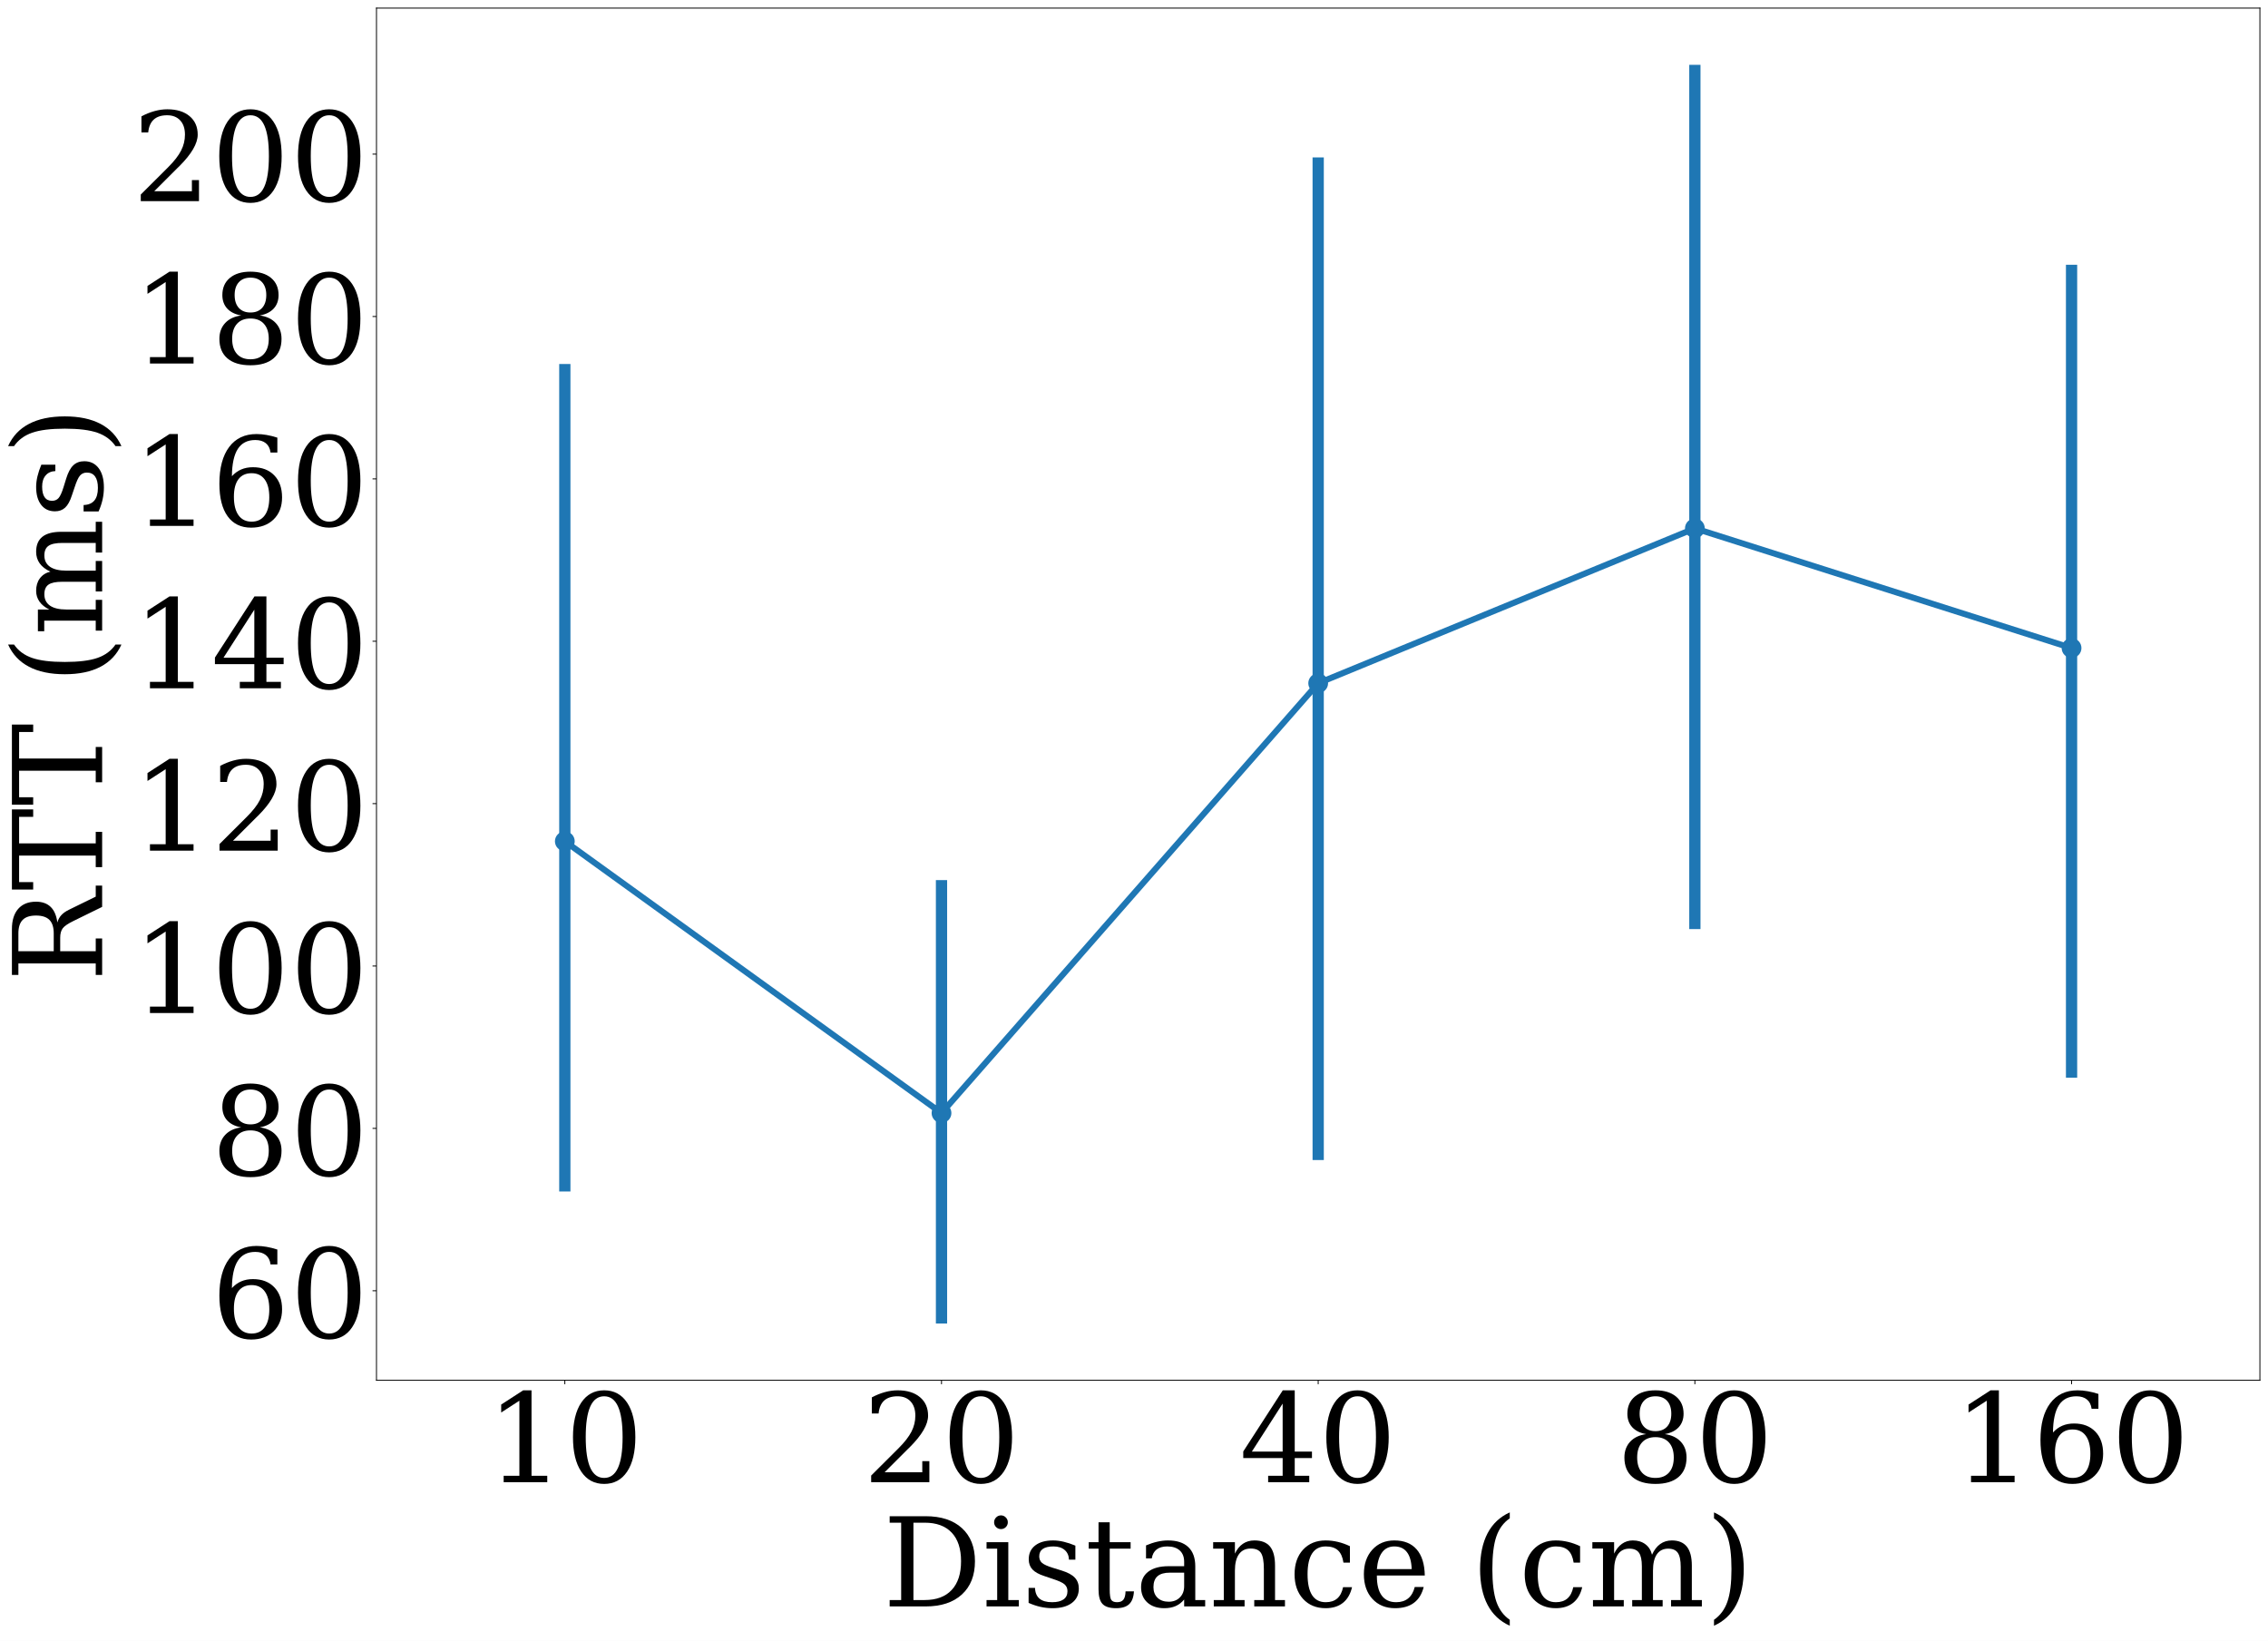
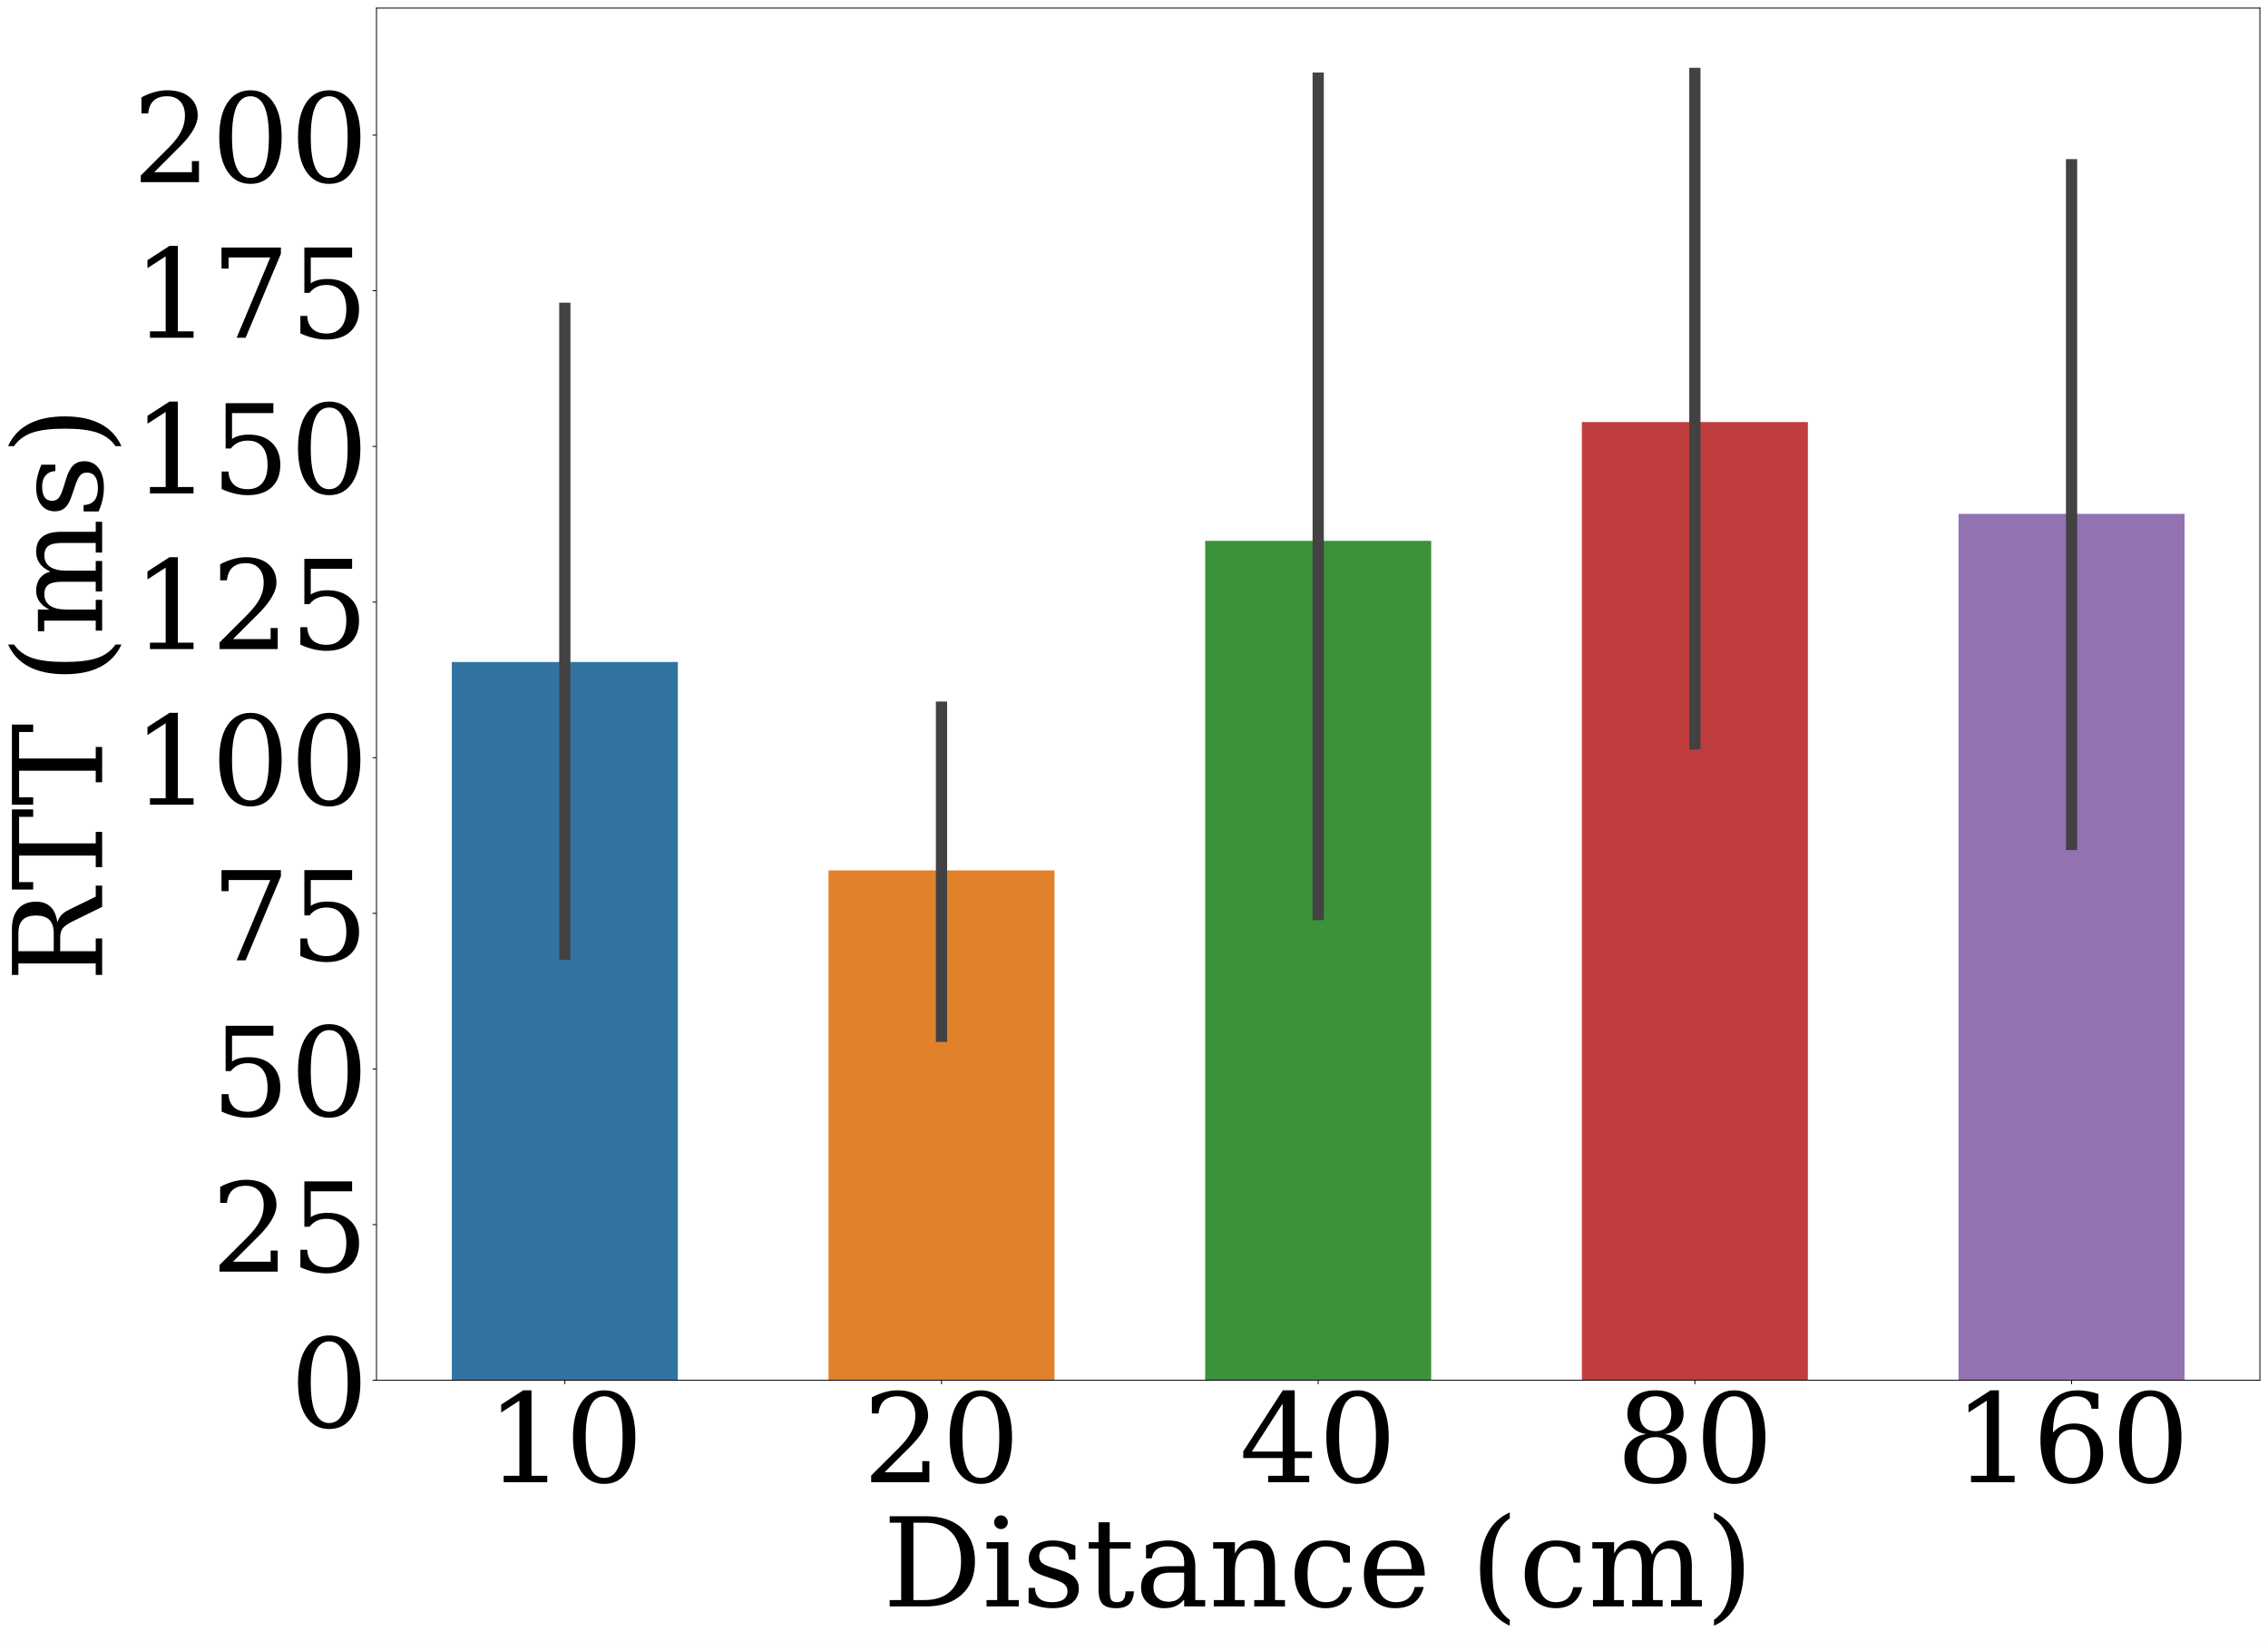
<svg xmlns="http://www.w3.org/2000/svg" xmlns:xlink="http://www.w3.org/1999/xlink" width="2015.822pt" height="1457.999pt" viewBox="0 0 2015.822 1457.999" version="1.1">
  <defs>
    <style type="text/css">*{stroke-linejoin: round; stroke-linecap: butt}</style>
  </defs>
  <g id="figure_1">
    <g id="patch_1">
      <path d="M 0 1457.999  L 2015.822 1457.999  L 2015.822 0  L 0 0  z " style="fill: #ffffff; stroke: #ffffff; stroke-linejoin: miter" />
    </g>
    <g id="axes_1">
      <g id="patch_2">
        <path d="M 334.622 1226.88  L 2008.622 1226.88  L 2008.622 7.2  L 334.622 7.2  z " style="fill: #ffffff" />
      </g>
-       <g id="PathCollection_1">
-         <defs>
-           <path id="C0_0_0600c26ce0" d="M 0 6.768  C 1.795 6.768 3.516 6.055 4.786 4.786  C 6.055 3.516 6.768 1.795 6.768 -0  C 6.768 -1.795 6.055 -3.516 4.786 -4.786  C 3.516 -6.055 1.795 -6.768 0 -6.768  C -1.795 -6.768 -3.516 -6.055 -4.786 -4.786  C -6.055 -3.516 -6.768 -1.795 -6.768 0  C -6.768 1.795 -6.055 3.516 -4.786 4.786  C -3.516 6.055 -1.795 6.768 0 6.768  z " />
-         </defs>
-         <g clip-path="url(#pb59530233f)">
-           <use xlink:href="#C0_0_0600c26ce0" x="502.022" y="747.794" style="fill: #1f77b4; stroke: #1f77b4; stroke-width: 4.05" />
-         </g>
-         <g clip-path="url(#pb59530233f)">
-           <use xlink:href="#C0_0_0600c26ce0" x="836.822" y="989.376" style="fill: #1f77b4; stroke: #1f77b4; stroke-width: 4.05" />
-         </g>
-         <g clip-path="url(#pb59530233f)">
-           <use xlink:href="#C0_0_0600c26ce0" x="1171.622" y="607.295" style="fill: #1f77b4; stroke: #1f77b4; stroke-width: 4.05" />
-         </g>
-         <g clip-path="url(#pb59530233f)">
-           <use xlink:href="#C0_0_0600c26ce0" x="1506.422" y="469.629" style="fill: #1f77b4; stroke: #1f77b4; stroke-width: 4.05" />
-         </g>
-         <g clip-path="url(#pb59530233f)">
-           <use xlink:href="#C0_0_0600c26ce0" x="1841.222" y="576.032" style="fill: #1f77b4; stroke: #1f77b4; stroke-width: 4.05" />
-         </g>
+       <g id="patch_3">
+         <path d="M 401.582 1226.88  L 602.462 1226.88  L 602.462 588.472  L 401.582 588.472  z " clip-path="url(#p5945c518ce)" style="fill: #3274a1" />
+       </g>
+       <g id="patch_4">
+         <path d="M 736.382 1226.88  L 937.262 1226.88  L 937.262 773.723  L 736.382 773.723  z " clip-path="url(#p5945c518ce)" style="fill: #e1812c" />
+       </g>
+       <g id="patch_5">
+         <path d="M 1071.182 1226.88  L 1272.062 1226.88  L 1272.062 480.733  L 1071.182 480.733  z " clip-path="url(#p5945c518ce)" style="fill: #3a923a" />
+       </g>
+       <g id="patch_6">
+         <path d="M 1405.982 1226.88  L 1606.862 1226.88  L 1606.862 375.167  L 1405.982 375.167  z " clip-path="url(#p5945c518ce)" style="fill: #c03d3e" />
+       </g>
+       <g id="patch_7">
+         <path d="M 1740.782 1226.88  L 1941.662 1226.88  L 1941.662 456.76  L 1740.782 456.76  z " clip-path="url(#p5945c518ce)" style="fill: #9372b2" />
      </g>
      <g id="matplotlib.axis_1">
        <g id="xtick_1">
          <g id="line2d_1">
            <defs>
-               <path id="ma1a0be92db" d="M 0 0  L 0 3.5  " style="stroke: #000000; stroke-width: 0.8" />
+               <path id="m4a6285dfec" d="M 0 0  L 0 3.5  " style="stroke: #000000; stroke-width: 0.8" />
            </defs>
            <g>
-               <use xlink:href="#ma1a0be92db" x="502.022" y="1226.88" style="stroke: #000000; stroke-width: 0.8" />
+               <use xlink:href="#m4a6285dfec" x="502.022" y="1226.88" style="stroke: #000000; stroke-width: 0.8" />
            </g>
          </g>
          <g id="text_1">
            <g transform="translate(432.0344 1317.463) scale(1.1 -1.1)">
              <defs>
                <path id="DejaVuSerif-31" d="M 909 0  L 909 331  L 1722 331  L 1722 4213  L 781 3603  L 781 4013  L 1919 4750  L 2350 4750  L 2350 331  L 3163 331  L 3163 0  L 909 0  z " transform="scale(0.015625)" />
                <path id="DejaVuSerif-30" d="M 2034 219  Q 2513 219 2750 744  Q 2988 1269 2988 2328  Q 2988 3391 2750 3916  Q 2513 4441 2034 4441  Q 1556 4441 1318 3916  Q 1081 3391 1081 2328  Q 1081 1269 1318 744  Q 1556 219 2034 219  z M 2034 -91  Q 1275 -91 848 546  Q 422 1184 422 2328  Q 422 3475 848 4112  Q 1275 4750 2034 4750  Q 2797 4750 3222 4112  Q 3647 3475 3647 2328  Q 3647 1184 3222 546  Q 2797 -91 2034 -91  z " transform="scale(0.015625)" />
              </defs>
              <use xlink:href="#DejaVuSerif-31" />
              <use xlink:href="#DejaVuSerif-30" x="63.623" />
            </g>
          </g>
        </g>
        <g id="xtick_2">
          <g id="line2d_2">
            <g>
-               <use xlink:href="#ma1a0be92db" x="836.822" y="1226.88" style="stroke: #000000; stroke-width: 0.8" />
+               <use xlink:href="#m4a6285dfec" x="836.822" y="1226.88" style="stroke: #000000; stroke-width: 0.8" />
            </g>
          </g>
          <g id="text_2">
            <g transform="translate(766.8344 1317.463) scale(1.1 -1.1)">
              <defs>
                <path id="DejaVuSerif-32" d="M 819 3553  L 469 3553  L 469 4384  Q 803 4563 1142 4656  Q 1481 4750 1806 4750  Q 2534 4750 2956 4397  Q 3378 4044 3378 3438  Q 3378 2753 2422 1800  Q 2347 1728 2309 1691  L 1131 513  L 3078 513  L 3078 1088  L 3444 1088  L 3444 0  L 434 0  L 434 341  L 1850 1753  Q 2319 2222 2519 2614  Q 2719 3006 2719 3438  Q 2719 3909 2473 4175  Q 2228 4441 1797 4441  Q 1350 4441 1106 4219  Q 863 3997 819 3553  z " transform="scale(0.015625)" />
              </defs>
              <use xlink:href="#DejaVuSerif-32" />
              <use xlink:href="#DejaVuSerif-30" x="63.623" />
            </g>
          </g>
        </g>
        <g id="xtick_3">
          <g id="line2d_3">
            <g>
-               <use xlink:href="#ma1a0be92db" x="1171.622" y="1226.88" style="stroke: #000000; stroke-width: 0.8" />
+               <use xlink:href="#m4a6285dfec" x="1171.622" y="1226.88" style="stroke: #000000; stroke-width: 0.8" />
            </g>
          </g>
          <g id="text_3">
            <g transform="translate(1101.634 1317.463) scale(1.1 -1.1)">
              <defs>
                <path id="DejaVuSerif-34" d="M 2234 1581  L 2234 4063  L 641 1581  L 2234 1581  z M 3609 0  L 1484 0  L 1484 331  L 2234 331  L 2234 1247  L 197 1247  L 197 1588  L 2241 4750  L 2859 4750  L 2859 1581  L 3750 1581  L 3750 1247  L 2859 1247  L 2859 331  L 3609 331  L 3609 0  z " transform="scale(0.015625)" />
              </defs>
              <use xlink:href="#DejaVuSerif-34" />
              <use xlink:href="#DejaVuSerif-30" x="63.623" />
            </g>
          </g>
        </g>
        <g id="xtick_4">
          <g id="line2d_4">
            <g>
-               <use xlink:href="#ma1a0be92db" x="1506.422" y="1226.88" style="stroke: #000000; stroke-width: 0.8" />
+               <use xlink:href="#m4a6285dfec" x="1506.422" y="1226.88" style="stroke: #000000; stroke-width: 0.8" />
            </g>
          </g>
          <g id="text_4">
            <g transform="translate(1436.434 1317.463) scale(1.1 -1.1)">
              <defs>
                <path id="DejaVuSerif-38" d="M 2981 1275  Q 2981 1775 2732 2051  Q 2484 2328 2034 2328  Q 1584 2328 1336 2051  Q 1088 1775 1088 1275  Q 1088 772 1336 495  Q 1584 219 2034 219  Q 2484 219 2732 495  Q 2981 772 2981 1275  z M 2853 3541  Q 2853 3966 2637 4203  Q 2422 4441 2034 4441  Q 1650 4441 1433 4203  Q 1216 3966 1216 3541  Q 1216 3113 1433 2875  Q 1650 2638 2034 2638  Q 2422 2638 2637 2875  Q 2853 3113 2853 3541  z M 2516 2484  Q 3047 2413 3344 2092  Q 3641 1772 3641 1275  Q 3641 619 3225 264  Q 2809 -91 2034 -91  Q 1263 -91 845 264  Q 428 619 428 1275  Q 428 1772 725 2092  Q 1022 2413 1556 2484  Q 1084 2569 832 2842  Q 581 3116 581 3541  Q 581 4103 968 4426  Q 1356 4750 2034 4750  Q 2713 4750 3100 4426  Q 3488 4103 3488 3541  Q 3488 3116 3236 2842  Q 2984 2569 2516 2484  z " transform="scale(0.015625)" />
              </defs>
              <use xlink:href="#DejaVuSerif-38" />
              <use xlink:href="#DejaVuSerif-30" x="63.623" />
            </g>
          </g>
        </g>
        <g id="xtick_5">
          <g id="line2d_5">
            <g>
-               <use xlink:href="#ma1a0be92db" x="1841.222" y="1226.88" style="stroke: #000000; stroke-width: 0.8" />
+               <use xlink:href="#m4a6285dfec" x="1841.222" y="1226.88" style="stroke: #000000; stroke-width: 0.8" />
            </g>
          </g>
          <g id="text_5">
            <g transform="translate(1736.241 1317.463) scale(1.1 -1.1)">
              <defs>
                <path id="DejaVuSerif-36" d="M 2094 219  Q 2534 219 2771 542  Q 3009 866 3009 1472  Q 3009 2078 2771 2401  Q 2534 2725 2094 2725  Q 1647 2725 1412 2412  Q 1178 2100 1178 1509  Q 1178 888 1415 553  Q 1653 219 2094 219  z M 1075 2569  Q 1288 2803 1556 2918  Q 1825 3034 2163 3034  Q 2859 3034 3264 2615  Q 3669 2197 3669 1472  Q 3669 763 3233 336  Q 2797 -91 2069 -91  Q 1278 -91 853 498  Q 428 1088 428 2181  Q 428 3406 931 4078  Q 1434 4750 2350 4750  Q 2597 4750 2869 4703  Q 3141 4656 3425 4563  L 3425 3794  L 3072 3794  Q 3034 4109 2831 4275  Q 2628 4441 2284 4441  Q 1678 4441 1381 3981  Q 1084 3522 1075 2569  z " transform="scale(0.015625)" />
              </defs>
              <use xlink:href="#DejaVuSerif-31" />
              <use xlink:href="#DejaVuSerif-36" x="63.623" />
              <use xlink:href="#DejaVuSerif-30" x="127.246" />
            </g>
          </g>
        </g>
        <g id="text_6">
          <g transform="translate(784.6883 1427.922) scale(1.1 -1.1)">
            <defs>
              <path id="DejaVuSerif-44" d="M 1581 331  L 2163 331  Q 3072 331 3558 850  Q 4044 1369 4044 2338  Q 4044 3306 3559 3818  Q 3075 4331 2163 4331  L 1581 4331  L 1581 331  z M 353 0  L 353 331  L 947 331  L 947 4331  L 353 4331  L 353 4666  L 2209 4666  Q 3416 4666 4089 4050  Q 4763 3434 4763 2338  Q 4763 1238 4088 619  Q 3413 0 2209 0  L 353 0  z " transform="scale(0.015625)" />
              <path id="DejaVuSerif-69" d="M 622 4353  Q 622 4497 726 4603  Q 831 4709 978 4709  Q 1122 4709 1226 4603  Q 1331 4497 1331 4353  Q 1331 4206 1228 4103  Q 1125 4000 978 4000  Q 831 4000 726 4103  Q 622 4206 622 4353  z M 1356 331  L 1900 331  L 1900 0  L 231 0  L 231 331  L 781 331  L 781 2988  L 231 2988  L 231 3322  L 1356 3322  L 1356 331  z " transform="scale(0.015625)" />
              <path id="DejaVuSerif-73" d="M 359 184  L 359 959  L 691 959  Q 703 588 923 403  Q 1144 219 1575 219  Q 1963 219 2166 364  Q 2369 509 2369 788  Q 2369 1006 2220 1140  Q 2072 1275 1594 1428  L 1178 1569  Q 750 1706 558 1912  Q 366 2119 366 2438  Q 366 2894 700 3153  Q 1034 3413 1625 3413  Q 1888 3413 2178 3344  Q 2469 3275 2778 3144  L 2778 2419  L 2447 2419  Q 2434 2741 2221 2922  Q 2009 3103 1644 3103  Q 1281 3103 1095 2975  Q 909 2847 909 2591  Q 909 2381 1050 2254  Q 1191 2128 1613 1997  L 2069 1856  Q 2541 1709 2748 1489  Q 2956 1269 2956 922  Q 2956 450 2595 179  Q 2234 -91 1600 -91  Q 1278 -91 972 -22  Q 666 47 359 184  z " transform="scale(0.015625)" />
              <path id="DejaVuSerif-74" d="M 691 2988  L 184 2988  L 184 3322  L 691 3322  L 691 4353  L 1269 4353  L 1269 3322  L 2350 3322  L 2350 2988  L 1269 2988  L 1269 878  Q 1269 456 1350 337  Q 1431 219 1650 219  Q 1875 219 1978 351  Q 2081 484 2088 781  L 2522 781  Q 2497 328 2275 118  Q 2053 -91 1600 -91  Q 1103 -91 897 129  Q 691 350 691 878  L 691 2988  z " transform="scale(0.015625)" />
              <path id="DejaVuSerif-61" d="M 2547 1044  L 2547 1747  L 1806 1747  Q 1378 1747 1168 1562  Q 959 1378 959 997  Q 959 650 1171 447  Q 1384 244 1747 244  Q 2106 244 2326 466  Q 2547 688 2547 1044  z M 3122 2075  L 3122 331  L 3634 331  L 3634 0  L 2547 0  L 2547 359  Q 2356 128 2106 18  Q 1856 -91 1522 -91  Q 969 -91 644 203  Q 319 497 319 997  Q 319 1513 691 1797  Q 1063 2081 1741 2081  L 2547 2081  L 2547 2309  Q 2547 2688 2317 2895  Q 2088 3103 1672 3103  Q 1328 3103 1125 2947  Q 922 2791 872 2484  L 575 2484  L 575 3156  Q 875 3284 1158 3348  Q 1441 3413 1709 3413  Q 2400 3413 2761 3070  Q 3122 2728 3122 2075  z " transform="scale(0.015625)" />
              <path id="DejaVuSerif-6e" d="M 263 0  L 263 331  L 781 331  L 781 2988  L 231 2988  L 231 3322  L 1356 3322  L 1356 2731  Q 1516 3069 1770 3241  Q 2025 3413 2363 3413  Q 2913 3413 3172 3097  Q 3431 2781 3431 2113  L 3431 331  L 3944 331  L 3944 0  L 2356 0  L 2356 331  L 2853 331  L 2853 1931  Q 2853 2541 2703 2767  Q 2553 2994 2175 2994  Q 1775 2994 1565 2701  Q 1356 2409 1356 1850  L 1356 331  L 1856 331  L 1856 0  L 263 0  z " transform="scale(0.015625)" />
              <path id="DejaVuSerif-63" d="M 3291 997  Q 3169 466 2822 187  Q 2475 -91 1925 -91  Q 1200 -91 759 389  Q 319 869 319 1663  Q 319 2459 759 2936  Q 1200 3413 1925 3413  Q 2241 3413 2553 3339  Q 2866 3266 3181 3116  L 3181 2266  L 2847 2266  Q 2781 2703 2561 2903  Q 2341 3103 1931 3103  Q 1466 3103 1228 2742  Q 991 2381 991 1663  Q 991 944 1227 581  Q 1463 219 1931 219  Q 2303 219 2525 412  Q 2747 606 2828 997  L 3291 997  z " transform="scale(0.015625)" />
              <path id="DejaVuSerif-65" d="M 3469 1600  L 991 1600  L 991 1575  Q 991 903 1244 561  Q 1497 219 1991 219  Q 2369 219 2611 417  Q 2853 616 2950 1006  L 3413 1006  Q 3275 459 2904 184  Q 2534 -91 1931 -91  Q 1203 -91 761 389  Q 319 869 319 1663  Q 319 2450 753 2931  Q 1188 3413 1894 3413  Q 2647 3413 3050 2948  Q 3453 2484 3469 1600  z M 2791 1931  Q 2772 2513 2545 2808  Q 2319 3103 1894 3103  Q 1497 3103 1269 2806  Q 1041 2509 991 1931  L 2791 1931  z " transform="scale(0.015625)" />
              <path id="DejaVuSerif-20" transform="scale(0.015625)" />
              <path id="DejaVuSerif-28" d="M 2041 -997  Q 1281 -656 893 83  Q 506 822 506 1931  Q 506 3044 893 3783  Q 1281 4522 2041 4863  L 2041 4556  Q 1559 4225 1350 3623  Q 1141 3022 1141 1931  Q 1141 844 1350 242  Q 1559 -359 2041 -691  L 2041 -997  z " transform="scale(0.015625)" />
              <path id="DejaVuSerif-6d" d="M 3316 2675  Q 3481 3041 3739 3227  Q 3997 3413 4341 3413  Q 4863 3413 5119 3089  Q 5375 2766 5375 2113  L 5375 331  L 5894 331  L 5894 0  L 4300 0  L 4300 331  L 4800 331  L 4800 2047  Q 4800 2556 4650 2772  Q 4500 2988 4153 2988  Q 3769 2988 3567 2697  Q 3366 2406 3366 1850  L 3366 331  L 3866 331  L 3866 0  L 2291 0  L 2291 331  L 2791 331  L 2791 2069  Q 2791 2566 2641 2777  Q 2491 2988 2144 2988  Q 1759 2988 1557 2697  Q 1356 2406 1356 1850  L 1356 331  L 1856 331  L 1856 0  L 263 0  L 263 331  L 781 331  L 781 2994  L 231 2994  L 231 3322  L 1356 3322  L 1356 2731  Q 1516 3063 1762 3238  Q 2009 3413 2322 3413  Q 2709 3413 2968 3220  Q 3228 3028 3316 2675  z " transform="scale(0.015625)" />
              <path id="DejaVuSerif-29" d="M 453 -997  L 453 -691  Q 934 -359 1145 242  Q 1356 844 1356 1931  Q 1356 3022 1145 3623  Q 934 4225 453 4556  L 453 4863  Q 1216 4522 1603 3783  Q 1991 3044 1991 1931  Q 1991 822 1603 83  Q 1216 -656 453 -997  z " transform="scale(0.015625)" />
            </defs>
            <use xlink:href="#DejaVuSerif-44" />
            <use xlink:href="#DejaVuSerif-69" x="80.176" />
            <use xlink:href="#DejaVuSerif-73" x="112.158" />
            <use xlink:href="#DejaVuSerif-74" x="163.477" />
            <use xlink:href="#DejaVuSerif-61" x="203.662" />
            <use xlink:href="#DejaVuSerif-6e" x="263.281" />
            <use xlink:href="#DejaVuSerif-63" x="327.686" />
            <use xlink:href="#DejaVuSerif-65" x="383.691" />
            <use xlink:href="#DejaVuSerif-20" x="442.871" />
            <use xlink:href="#DejaVuSerif-28" x="474.658" />
            <use xlink:href="#DejaVuSerif-63" x="513.672" />
            <use xlink:href="#DejaVuSerif-6d" x="569.678" />
            <use xlink:href="#DejaVuSerif-29" x="664.502" />
          </g>
        </g>
      </g>
      <g id="matplotlib.axis_2">
        <g id="ytick_1">
          <g id="line2d_6">
            <defs>
-               <path id="mc3eb7d9f4a" d="M 0 0  L -3.5 0  " style="stroke: #000000; stroke-width: 0.8" />
+               <path id="m1af3e4929a" d="M 0 0  L -3.5 0  " style="stroke: #000000; stroke-width: 0.8" />
            </defs>
            <g>
-               <use xlink:href="#mc3eb7d9f4a" x="334.622" y="1147.327" style="stroke: #000000; stroke-width: 0.8" />
+               <use xlink:href="#m1af3e4929a" x="334.622" y="1226.88" style="stroke: #000000; stroke-width: 0.8" />
            </g>
          </g>
          <g id="text_7">
-             <g transform="translate(187.6469 1189.118) scale(1.1 -1.1)">
-               <use xlink:href="#DejaVuSerif-36" />
-               <use xlink:href="#DejaVuSerif-30" x="63.623" />
+             <g transform="translate(257.6344 1268.671) scale(1.1 -1.1)">
+               <use xlink:href="#DejaVuSerif-30" />
            </g>
          </g>
        </g>
        <g id="ytick_2">
          <g id="line2d_7">
            <g>
-               <use xlink:href="#mc3eb7d9f4a" x="334.622" y="1002.994" style="stroke: #000000; stroke-width: 0.8" />
+               <use xlink:href="#m1af3e4929a" x="334.622" y="1088.532" style="stroke: #000000; stroke-width: 0.8" />
            </g>
          </g>
          <g id="text_8">
-             <g transform="translate(187.6469 1044.785) scale(1.1 -1.1)">
-               <use xlink:href="#DejaVuSerif-38" />
-               <use xlink:href="#DejaVuSerif-30" x="63.623" />
+             <g transform="translate(187.6469 1130.323) scale(1.1 -1.1)">
+               <defs>
+                 <path id="DejaVuSerif-35" d="M 3219 4666  L 3219 4153  L 1081 4153  L 1081 2816  Q 1244 2928 1461 2984  Q 1678 3041 1947 3041  Q 2703 3041 3140 2622  Q 3578 2203 3578 1478  Q 3578 738 3136 323  Q 2694 -91 1894 -91  Q 1572 -91 1234 -12  Q 897 66 544 225  L 544 1131  L 897 1131  Q 925 688 1179 453  Q 1434 219 1894 219  Q 2388 219 2653 544  Q 2919 869 2919 1478  Q 2919 2084 2655 2407  Q 2391 2731 1894 2731  Q 1613 2731 1398 2631  Q 1184 2531 1019 2322  L 750 2322  L 750 4666  L 3219 4666  z " transform="scale(0.015625)" />
+               </defs>
+               <use xlink:href="#DejaVuSerif-32" />
+               <use xlink:href="#DejaVuSerif-35" x="63.623" />
            </g>
          </g>
        </g>
        <g id="ytick_3">
          <g id="line2d_8">
            <g>
-               <use xlink:href="#mc3eb7d9f4a" x="334.622" y="858.66" style="stroke: #000000; stroke-width: 0.8" />
+               <use xlink:href="#m1af3e4929a" x="334.622" y="950.183" style="stroke: #000000; stroke-width: 0.8" />
            </g>
          </g>
          <g id="text_9">
-             <g transform="translate(117.6594 900.4516) scale(1.1 -1.1)">
-               <use xlink:href="#DejaVuSerif-31" />
-               <use xlink:href="#DejaVuSerif-30" x="63.623" />
-               <use xlink:href="#DejaVuSerif-30" x="127.246" />
+             <g transform="translate(187.6469 991.9749) scale(1.1 -1.1)">
+               <use xlink:href="#DejaVuSerif-35" />
+               <use xlink:href="#DejaVuSerif-30" x="63.623" />
            </g>
          </g>
        </g>
        <g id="ytick_4">
          <g id="line2d_9">
            <g>
-               <use xlink:href="#mc3eb7d9f4a" x="334.622" y="714.327" style="stroke: #000000; stroke-width: 0.8" />
+               <use xlink:href="#m1af3e4929a" x="334.622" y="811.835" style="stroke: #000000; stroke-width: 0.8" />
            </g>
          </g>
          <g id="text_10">
-             <g transform="translate(117.6594 756.1182) scale(1.1 -1.1)">
-               <use xlink:href="#DejaVuSerif-31" />
-               <use xlink:href="#DejaVuSerif-32" x="63.623" />
-               <use xlink:href="#DejaVuSerif-30" x="127.246" />
+             <g transform="translate(187.6469 853.6266) scale(1.1 -1.1)">
+               <defs>
+                 <path id="DejaVuSerif-37" d="M 3609 4347  L 1784 0  L 1319 0  L 3059 4153  L 903 4153  L 903 3578  L 538 3578  L 538 4666  L 3609 4666  L 3609 4347  z " transform="scale(0.015625)" />
+               </defs>
+               <use xlink:href="#DejaVuSerif-37" />
+               <use xlink:href="#DejaVuSerif-35" x="63.623" />
            </g>
          </g>
        </g>
        <g id="ytick_5">
          <g id="line2d_10">
            <g>
-               <use xlink:href="#mc3eb7d9f4a" x="334.622" y="569.993" style="stroke: #000000; stroke-width: 0.8" />
+               <use xlink:href="#m1af3e4929a" x="334.622" y="673.487" style="stroke: #000000; stroke-width: 0.8" />
            </g>
          </g>
          <g id="text_11">
-             <g transform="translate(117.6594 611.7849) scale(1.1 -1.1)">
-               <use xlink:href="#DejaVuSerif-31" />
-               <use xlink:href="#DejaVuSerif-34" x="63.623" />
+             <g transform="translate(117.6594 715.2783) scale(1.1 -1.1)">
+               <use xlink:href="#DejaVuSerif-31" />
+               <use xlink:href="#DejaVuSerif-30" x="63.623" />
              <use xlink:href="#DejaVuSerif-30" x="127.246" />
            </g>
          </g>
        </g>
        <g id="ytick_6">
          <g id="line2d_11">
            <g>
-               <use xlink:href="#mc3eb7d9f4a" x="334.622" y="425.66" style="stroke: #000000; stroke-width: 0.8" />
+               <use xlink:href="#m1af3e4929a" x="334.622" y="535.139" style="stroke: #000000; stroke-width: 0.8" />
            </g>
          </g>
          <g id="text_12">
-             <g transform="translate(117.6594 467.4515) scale(1.1 -1.1)">
-               <use xlink:href="#DejaVuSerif-31" />
-               <use xlink:href="#DejaVuSerif-36" x="63.623" />
-               <use xlink:href="#DejaVuSerif-30" x="127.246" />
+             <g transform="translate(117.6594 576.9301) scale(1.1 -1.1)">
+               <use xlink:href="#DejaVuSerif-31" />
+               <use xlink:href="#DejaVuSerif-32" x="63.623" />
+               <use xlink:href="#DejaVuSerif-35" x="127.246" />
            </g>
          </g>
        </g>
        <g id="ytick_7">
          <g id="line2d_12">
            <g>
-               <use xlink:href="#mc3eb7d9f4a" x="334.622" y="281.327" style="stroke: #000000; stroke-width: 0.8" />
+               <use xlink:href="#m1af3e4929a" x="334.622" y="396.79" style="stroke: #000000; stroke-width: 0.8" />
            </g>
          </g>
          <g id="text_13">
-             <g transform="translate(117.6594 323.1181) scale(1.1 -1.1)">
-               <use xlink:href="#DejaVuSerif-31" />
-               <use xlink:href="#DejaVuSerif-38" x="63.623" />
+             <g transform="translate(117.6594 438.5818) scale(1.1 -1.1)">
+               <use xlink:href="#DejaVuSerif-31" />
+               <use xlink:href="#DejaVuSerif-35" x="63.623" />
              <use xlink:href="#DejaVuSerif-30" x="127.246" />
            </g>
          </g>
        </g>
        <g id="ytick_8">
          <g id="line2d_13">
            <g>
-               <use xlink:href="#mc3eb7d9f4a" x="334.622" y="136.993" style="stroke: #000000; stroke-width: 0.8" />
+               <use xlink:href="#m1af3e4929a" x="334.622" y="258.442" style="stroke: #000000; stroke-width: 0.8" />
            </g>
          </g>
          <g id="text_14">
-             <g transform="translate(117.6594 178.7847) scale(1.1 -1.1)">
+             <g transform="translate(117.6594 300.2335) scale(1.1 -1.1)">
+               <use xlink:href="#DejaVuSerif-31" />
+               <use xlink:href="#DejaVuSerif-37" x="63.623" />
+               <use xlink:href="#DejaVuSerif-35" x="127.246" />
+             </g>
+           </g>
+         </g>
+         <g id="ytick_9">
+           <g id="line2d_14">
+             <g>
+               <use xlink:href="#m1af3e4929a" x="334.622" y="120.094" style="stroke: #000000; stroke-width: 0.8" />
+             </g>
+           </g>
+           <g id="text_15">
+             <g transform="translate(117.6594 161.8853) scale(1.1 -1.1)">
              <use xlink:href="#DejaVuSerif-32" />
              <use xlink:href="#DejaVuSerif-30" x="63.623" />
              <use xlink:href="#DejaVuSerif-30" x="127.246" />
            </g>
          </g>
        </g>
-         <g id="text_15">
+         <g id="text_16">
          <g transform="translate(90.78281 872.6697) rotate(-90) scale(1.1 -1.1)">
            <defs>
              <path id="DejaVuSerif-52" d="M 3066 2316  Q 3284 2256 3442 2114  Q 3600 1972 3725 1716  L 4403 331  L 4972 331  L 4972 0  L 3872 0  L 3144 1484  Q 2934 1916 2759 2042  Q 2584 2169 2278 2169  L 1581 2169  L 1581 331  L 2241 331  L 2241 0  L 353 0  L 353 331  L 947 331  L 947 4331  L 353 4331  L 353 4666  L 2719 4666  Q 3400 4666 3770 4341  Q 4141 4016 4141 3419  Q 4141 2938 3870 2661  Q 3600 2384 3066 2316  z M 1581 2503  L 2503 2503  Q 2975 2503 3200 2726  Q 3425 2950 3425 3419  Q 3425 3888 3200 4109  Q 2975 4331 2503 4331  L 1581 4331  L 1581 2503  z " transform="scale(0.015625)" />
              <path id="DejaVuSerif-54" d="M 1222 0  L 1222 331  L 1819 331  L 1819 4294  L 447 4294  L 447 3566  L 63 3566  L 63 4666  L 4206 4666  L 4206 3566  L 3822 3566  L 3822 4294  L 2450 4294  L 2450 331  L 3047 331  L 3047 0  L 1222 0  z " transform="scale(0.015625)" />
            </defs>
            <use xlink:href="#DejaVuSerif-52" />
            <use xlink:href="#DejaVuSerif-54" x="73.543" />
            <use xlink:href="#DejaVuSerif-54" x="142.117" />
            <use xlink:href="#DejaVuSerif-20" x="208.816" />
            <use xlink:href="#DejaVuSerif-28" x="240.604" />
            <use xlink:href="#DejaVuSerif-6d" x="279.617" />
            <use xlink:href="#DejaVuSerif-73" x="374.441" />
            <use xlink:href="#DejaVuSerif-29" x="425.76" />
          </g>
        </g>
      </g>
-       <g id="line2d_14">
-         <path d="M 502.022 747.794  L 836.822 989.376  L 1171.622 607.295  L 1506.422 469.629  L 1841.222 576.032  " clip-path="url(#pb59530233f)" style="fill: none; stroke: #1f77b4; stroke-width: 5.4; stroke-linecap: square" />
-       </g>
      <g id="line2d_15">
-         <path d="M 502.022 1054.066  L 502.022 328.559  " clip-path="url(#pb59530233f)" style="fill: none; stroke: #1f77b4; stroke-width: 10; stroke-linecap: square" />
+         <path d="M 502.022 848.24  L 502.022 274.069  " clip-path="url(#p5945c518ce)" style="fill: none; stroke: #424242; stroke-width: 10; stroke-linecap: square" />
      </g>
      <g id="line2d_16">
-         <path d="M 836.822 1171.44  L 836.822 787.281  " clip-path="url(#pb59530233f)" style="fill: none; stroke: #1f77b4; stroke-width: 10; stroke-linecap: square" />
+         <path d="M 836.822 921.168  L 836.822 628.537  " clip-path="url(#p5945c518ce)" style="fill: none; stroke: #424242; stroke-width: 10; stroke-linecap: square" />
      </g>
      <g id="line2d_17">
-         <path d="M 1171.622 1026.156  L 1171.622 144.932  " clip-path="url(#pb59530233f)" style="fill: none; stroke: #1f77b4; stroke-width: 10; stroke-linecap: square" />
+         <path d="M 1171.622 812.912  L 1171.622 69.457  " clip-path="url(#p5945c518ce)" style="fill: none; stroke: #424242; stroke-width: 10; stroke-linecap: square" />
      </g>
      <g id="line2d_18">
-         <path d="M 1506.422 820.818  L 1506.422 62.64  " clip-path="url(#pb59530233f)" style="fill: none; stroke: #1f77b4; stroke-width: 10; stroke-linecap: square" />
+         <path d="M 1506.422 661.288  L 1506.422 65.28  " clip-path="url(#p5945c518ce)" style="fill: none; stroke: #424242; stroke-width: 10; stroke-linecap: square" />
      </g>
      <g id="line2d_19">
-         <path d="M 1841.222 952.928  L 1841.222 240.356  " clip-path="url(#pb59530233f)" style="fill: none; stroke: #1f77b4; stroke-width: 10; stroke-linecap: square" />
-       </g>
-       <g id="patch_3">
+         <path d="M 1841.222 750.568  L 1841.222 146.422  " clip-path="url(#p5945c518ce)" style="fill: none; stroke: #424242; stroke-width: 10; stroke-linecap: square" />
+       </g>
+       <g id="patch_8">
        <path d="M 334.622 1226.88  L 334.622 7.2  " style="fill: none; stroke: #000000; stroke-width: 0.8; stroke-linejoin: miter; stroke-linecap: square" />
      </g>
-       <g id="patch_4">
+       <g id="patch_9">
        <path d="M 2008.622 1226.88  L 2008.622 7.2  " style="fill: none; stroke: #000000; stroke-width: 0.8; stroke-linejoin: miter; stroke-linecap: square" />
      </g>
-       <g id="patch_5">
+       <g id="patch_10">
        <path d="M 334.622 1226.88  L 2008.622 1226.88  " style="fill: none; stroke: #000000; stroke-width: 0.8; stroke-linejoin: miter; stroke-linecap: square" />
      </g>
-       <g id="patch_6">
+       <g id="patch_11">
        <path d="M 334.622 7.2  L 2008.622 7.2  " style="fill: none; stroke: #000000; stroke-width: 0.8; stroke-linejoin: miter; stroke-linecap: square" />
      </g>
    </g>
  </g>
  <defs>
-     <clipPath id="pb59530233f">
+     <clipPath id="p5945c518ce">
      <rect x="334.622" y="7.2" width="1674" height="1219.68" />
    </clipPath>
  </defs>
</svg>
